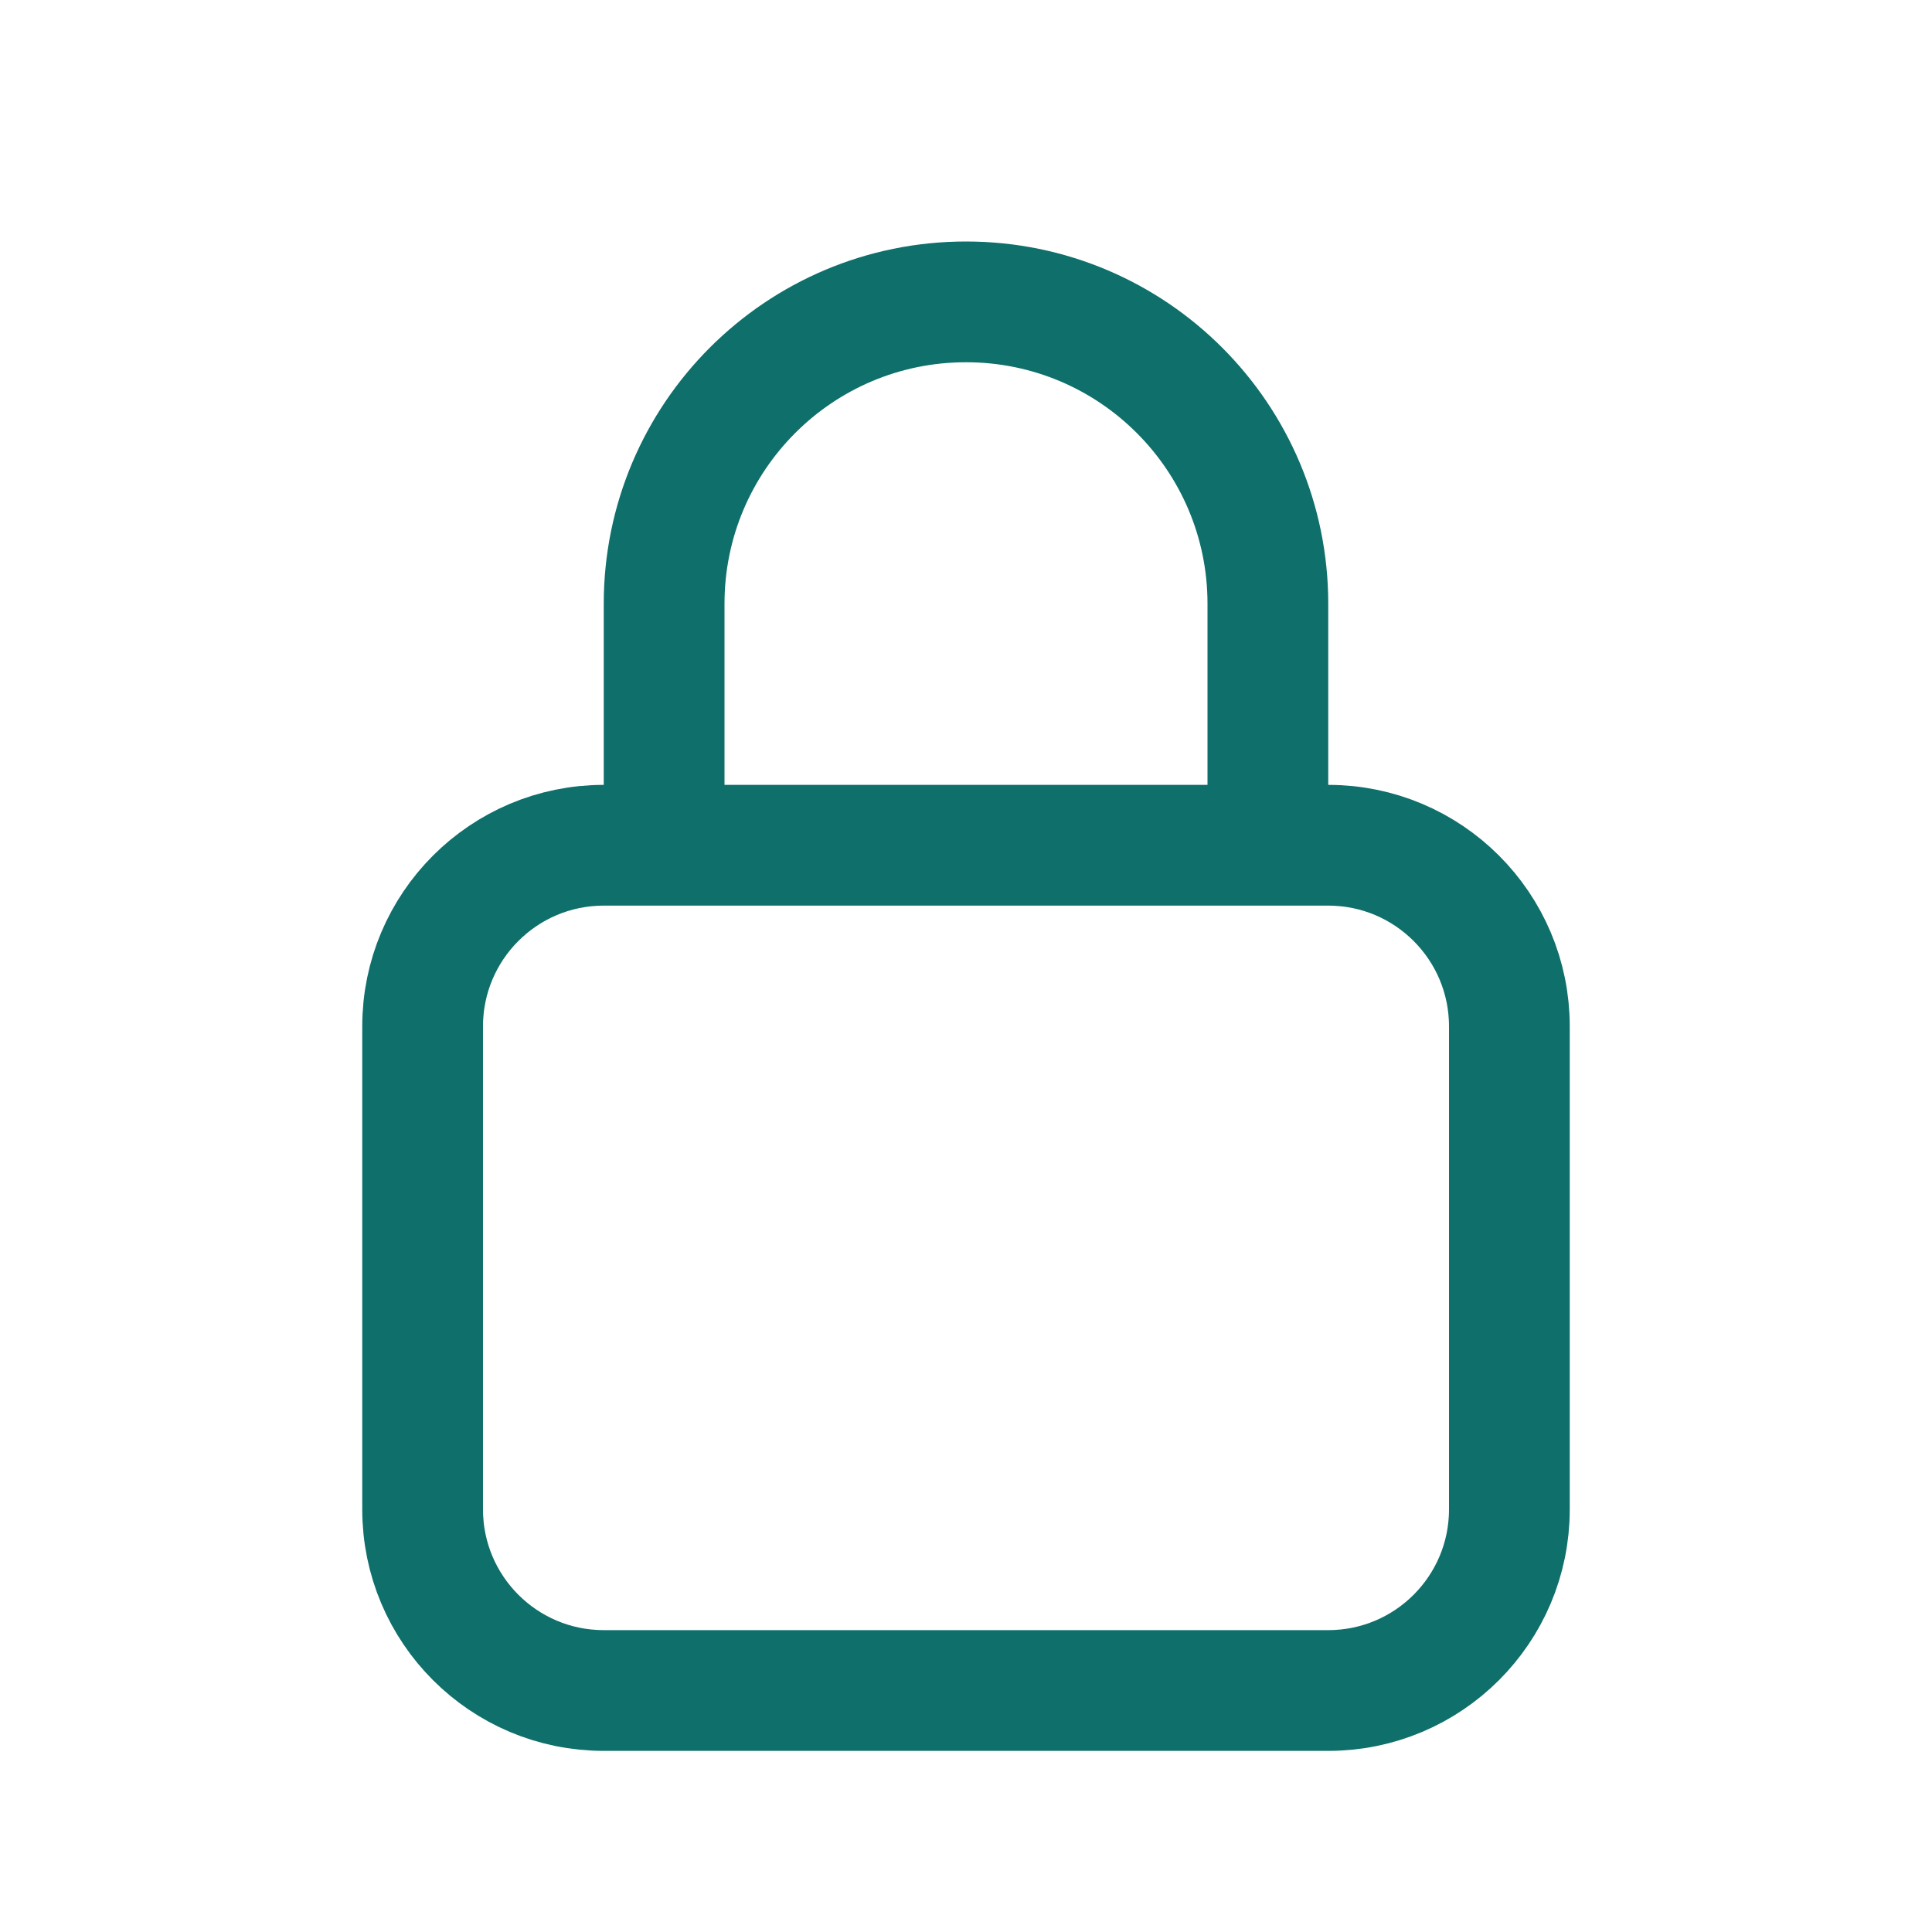
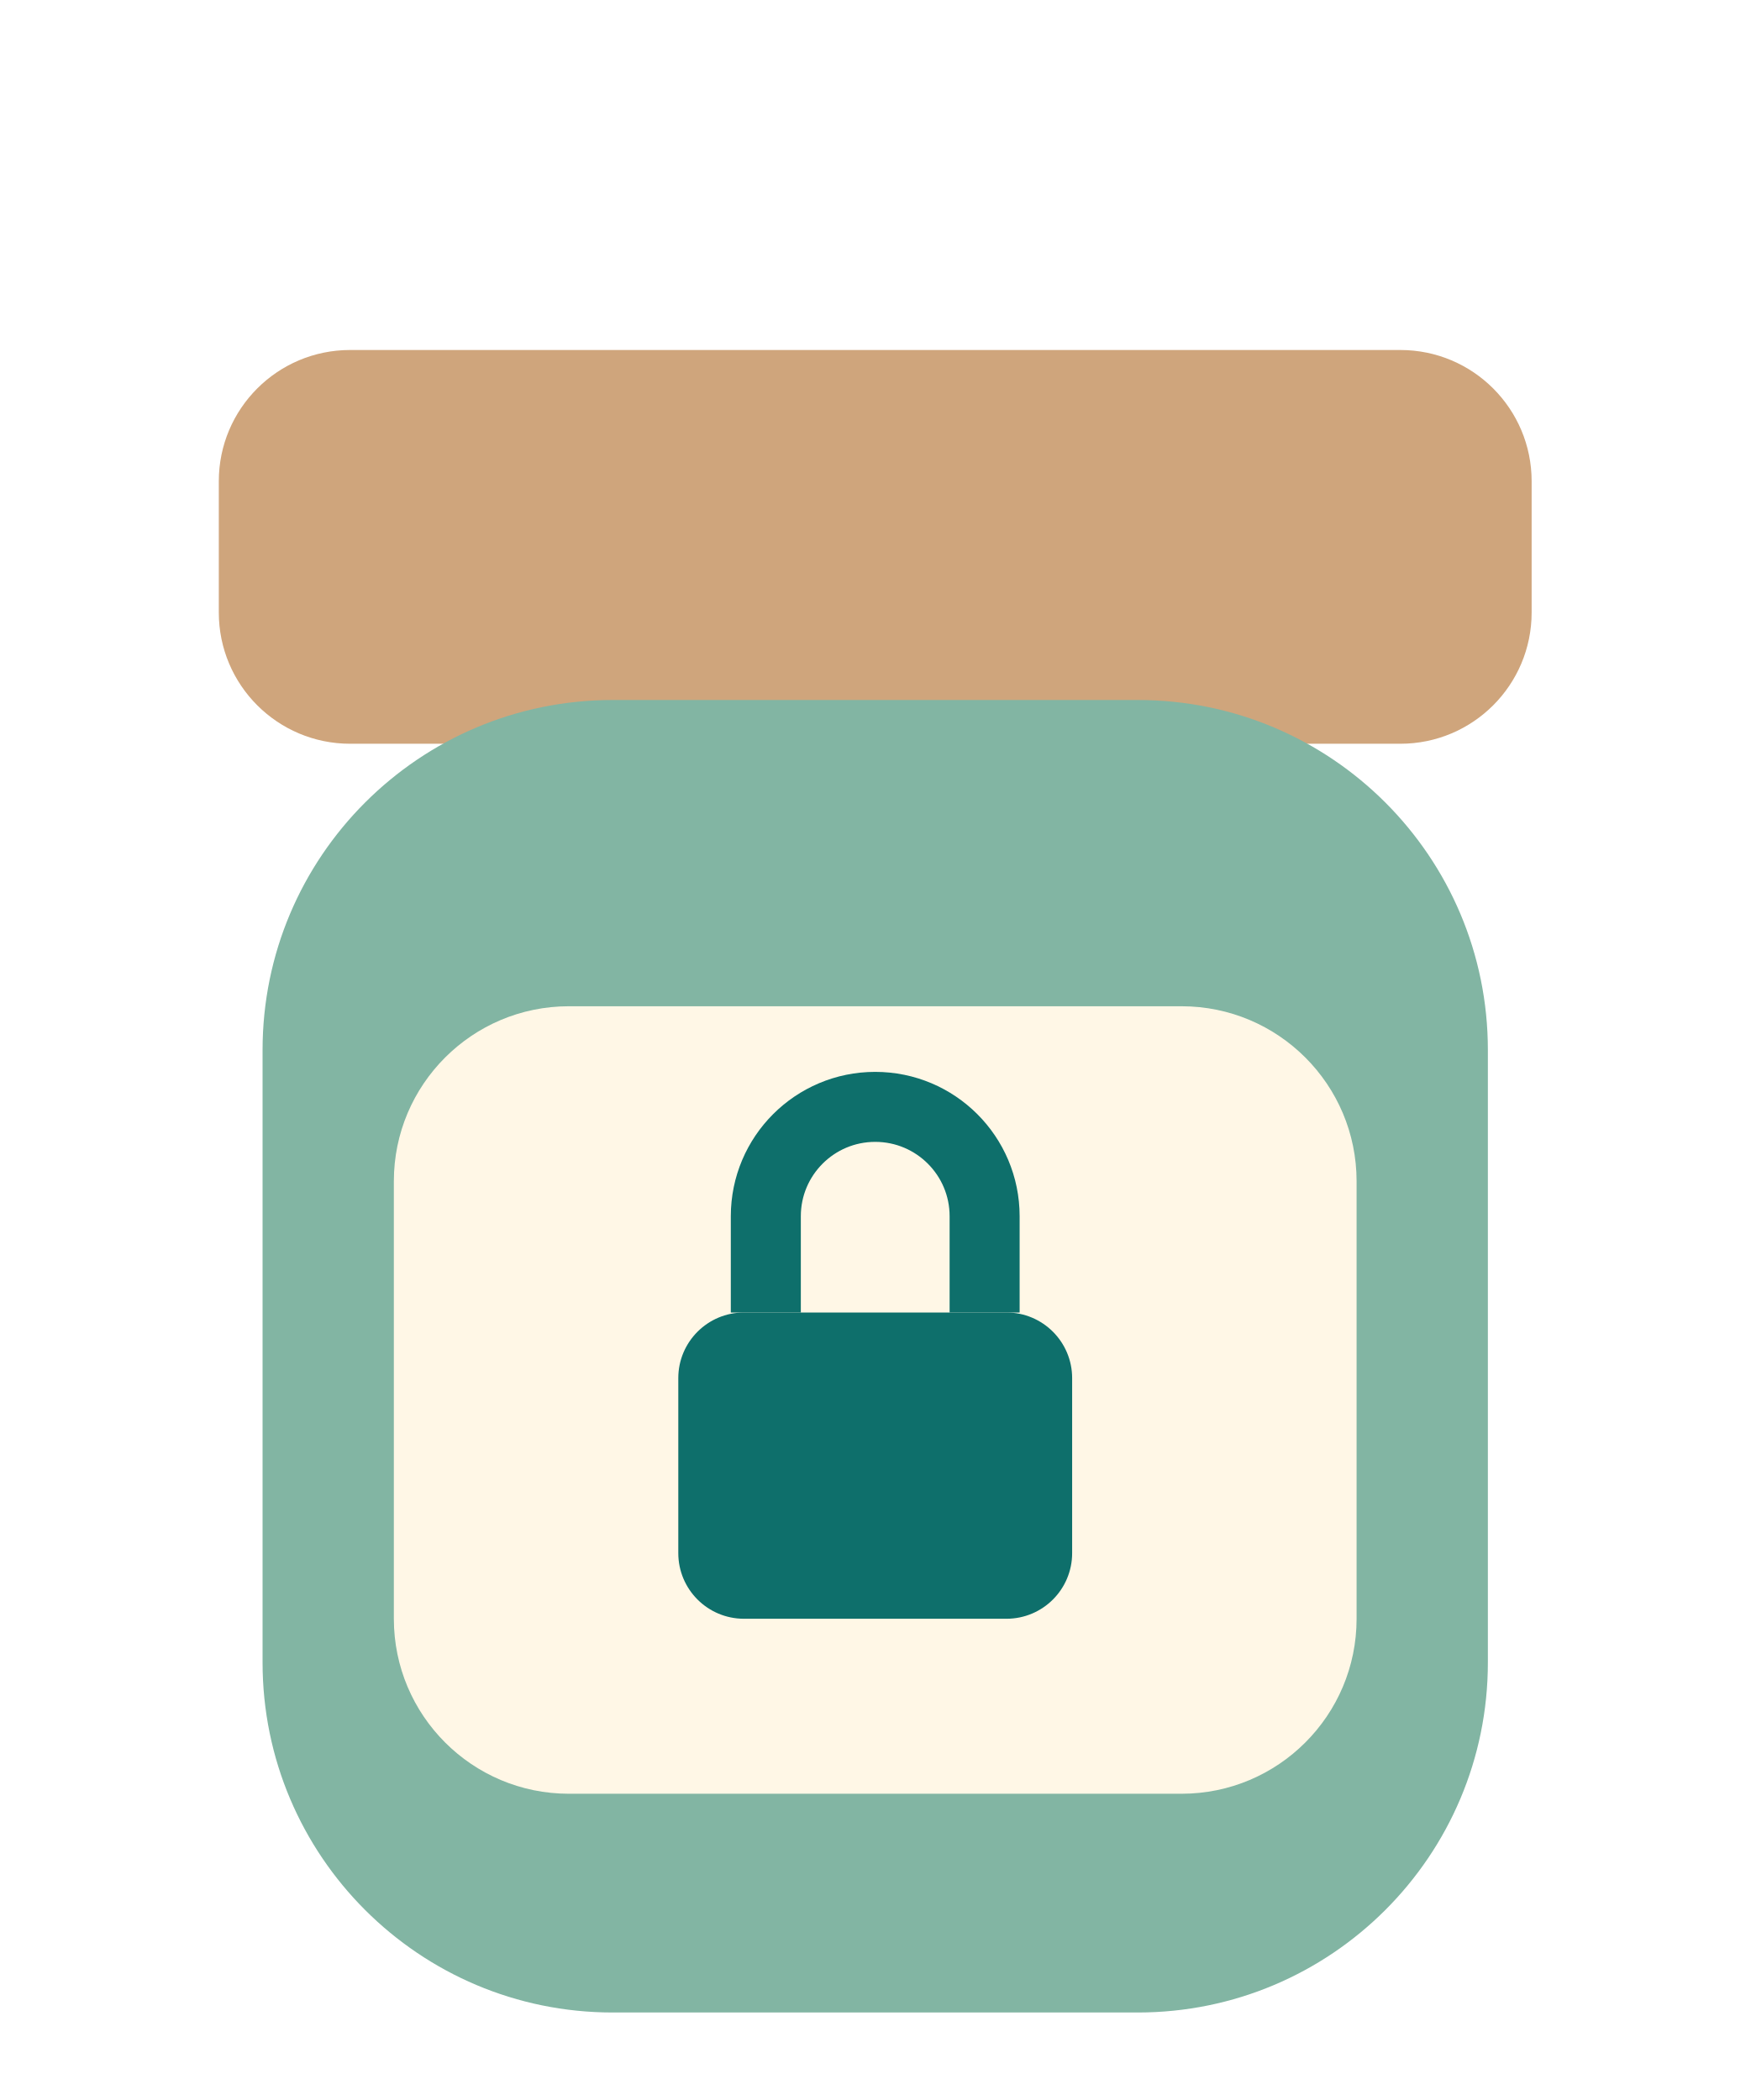
- <svg xmlns="http://www.w3.org/2000/svg" viewBox="0 0 32 32" fill="none" stroke="#0e6f6b" stroke-width="2" stroke-linejoin="round" role="img" aria-label="What Shelfie keeps">
-   <rect x="7" y="14" width="18" height="14" rx="3" />
-   <path d="M11 14v-4a5 5 0 0 1 10 0v4" />
+ <svg xmlns="http://www.w3.org/2000/svg" viewBox="0 0 40 48" width="40" height="48" role="img" aria-label="Kept private">
+   <rect fill="#cfa57c" x="5" y="8" width="30" height="9" rx="3" />
+   <rect fill="#82b5a3" x="6" y="16" width="28" height="30" rx="8" />
+   <rect fill="#fff7e6" x="9" y="23" width="22" height="18" rx="4" />
+   <rect fill="#0e6f6b" x="15.5" y="30" width="9" height="7" rx="1.5" />
+   <path fill="none" stroke="#0e6f6b" d="M17.5 30v-2.2a2.5 2.5 0 0 1 5 0V30" stroke-width="1.6" />
</svg>
